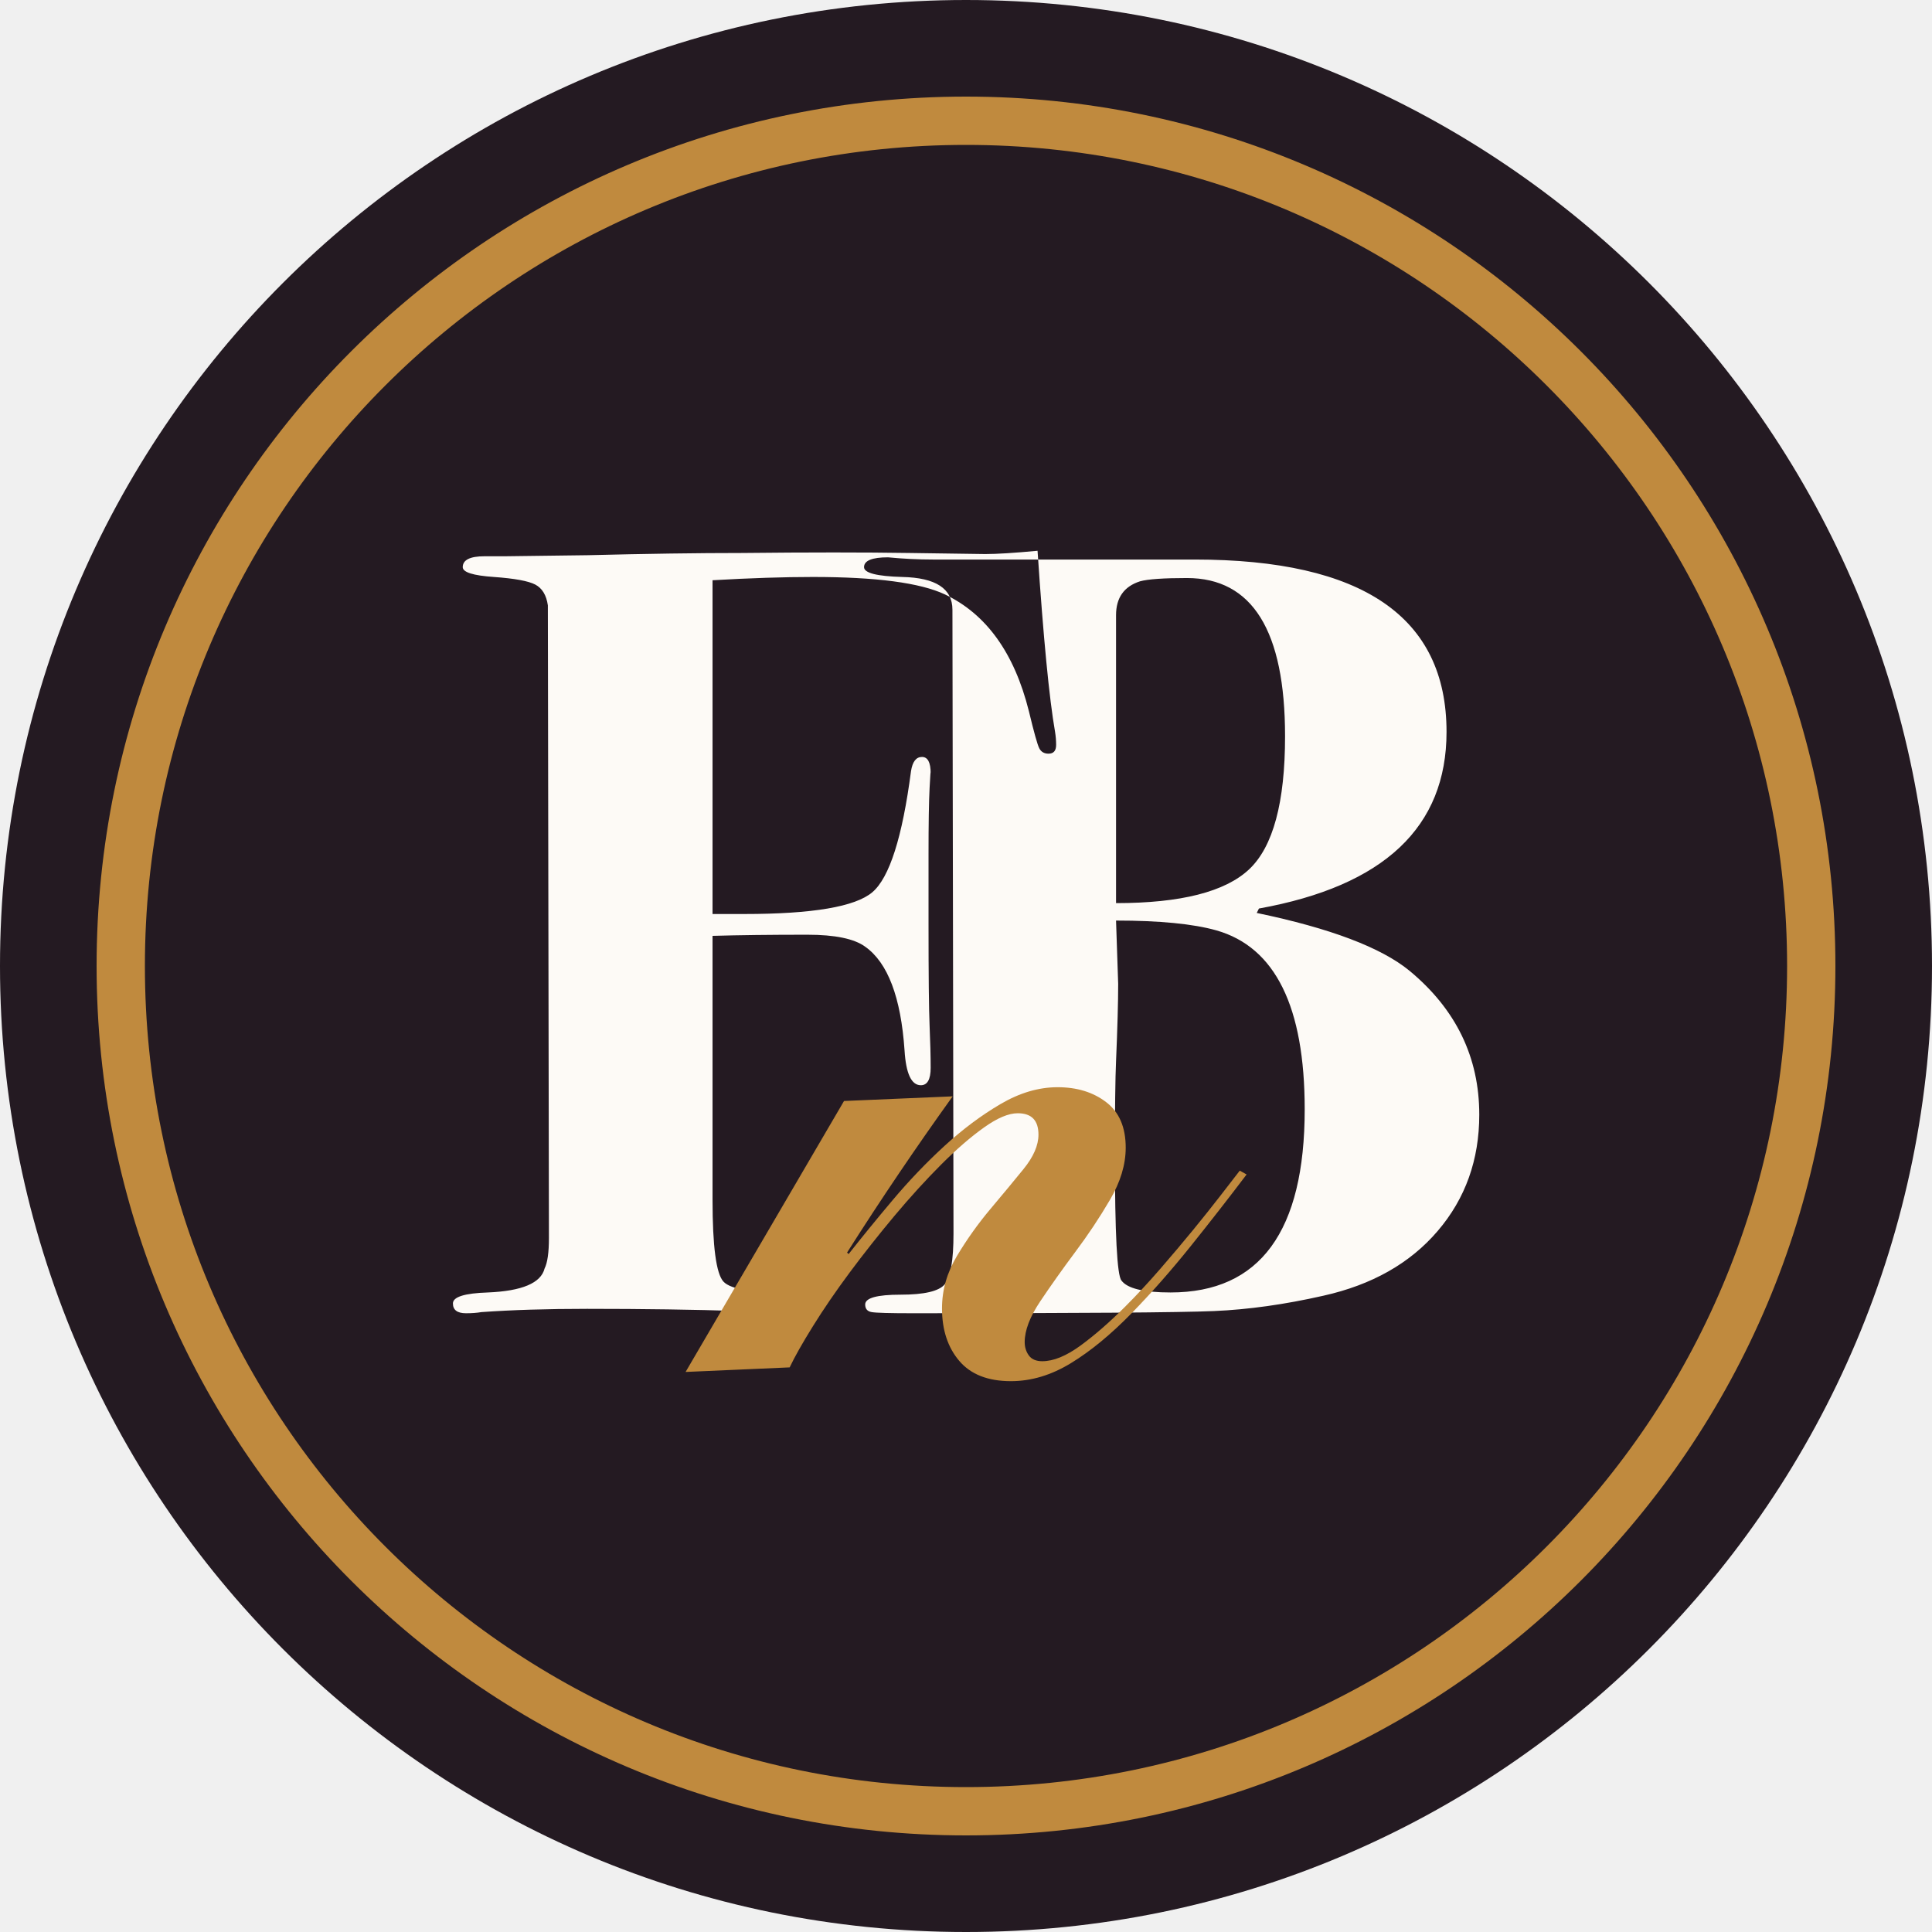
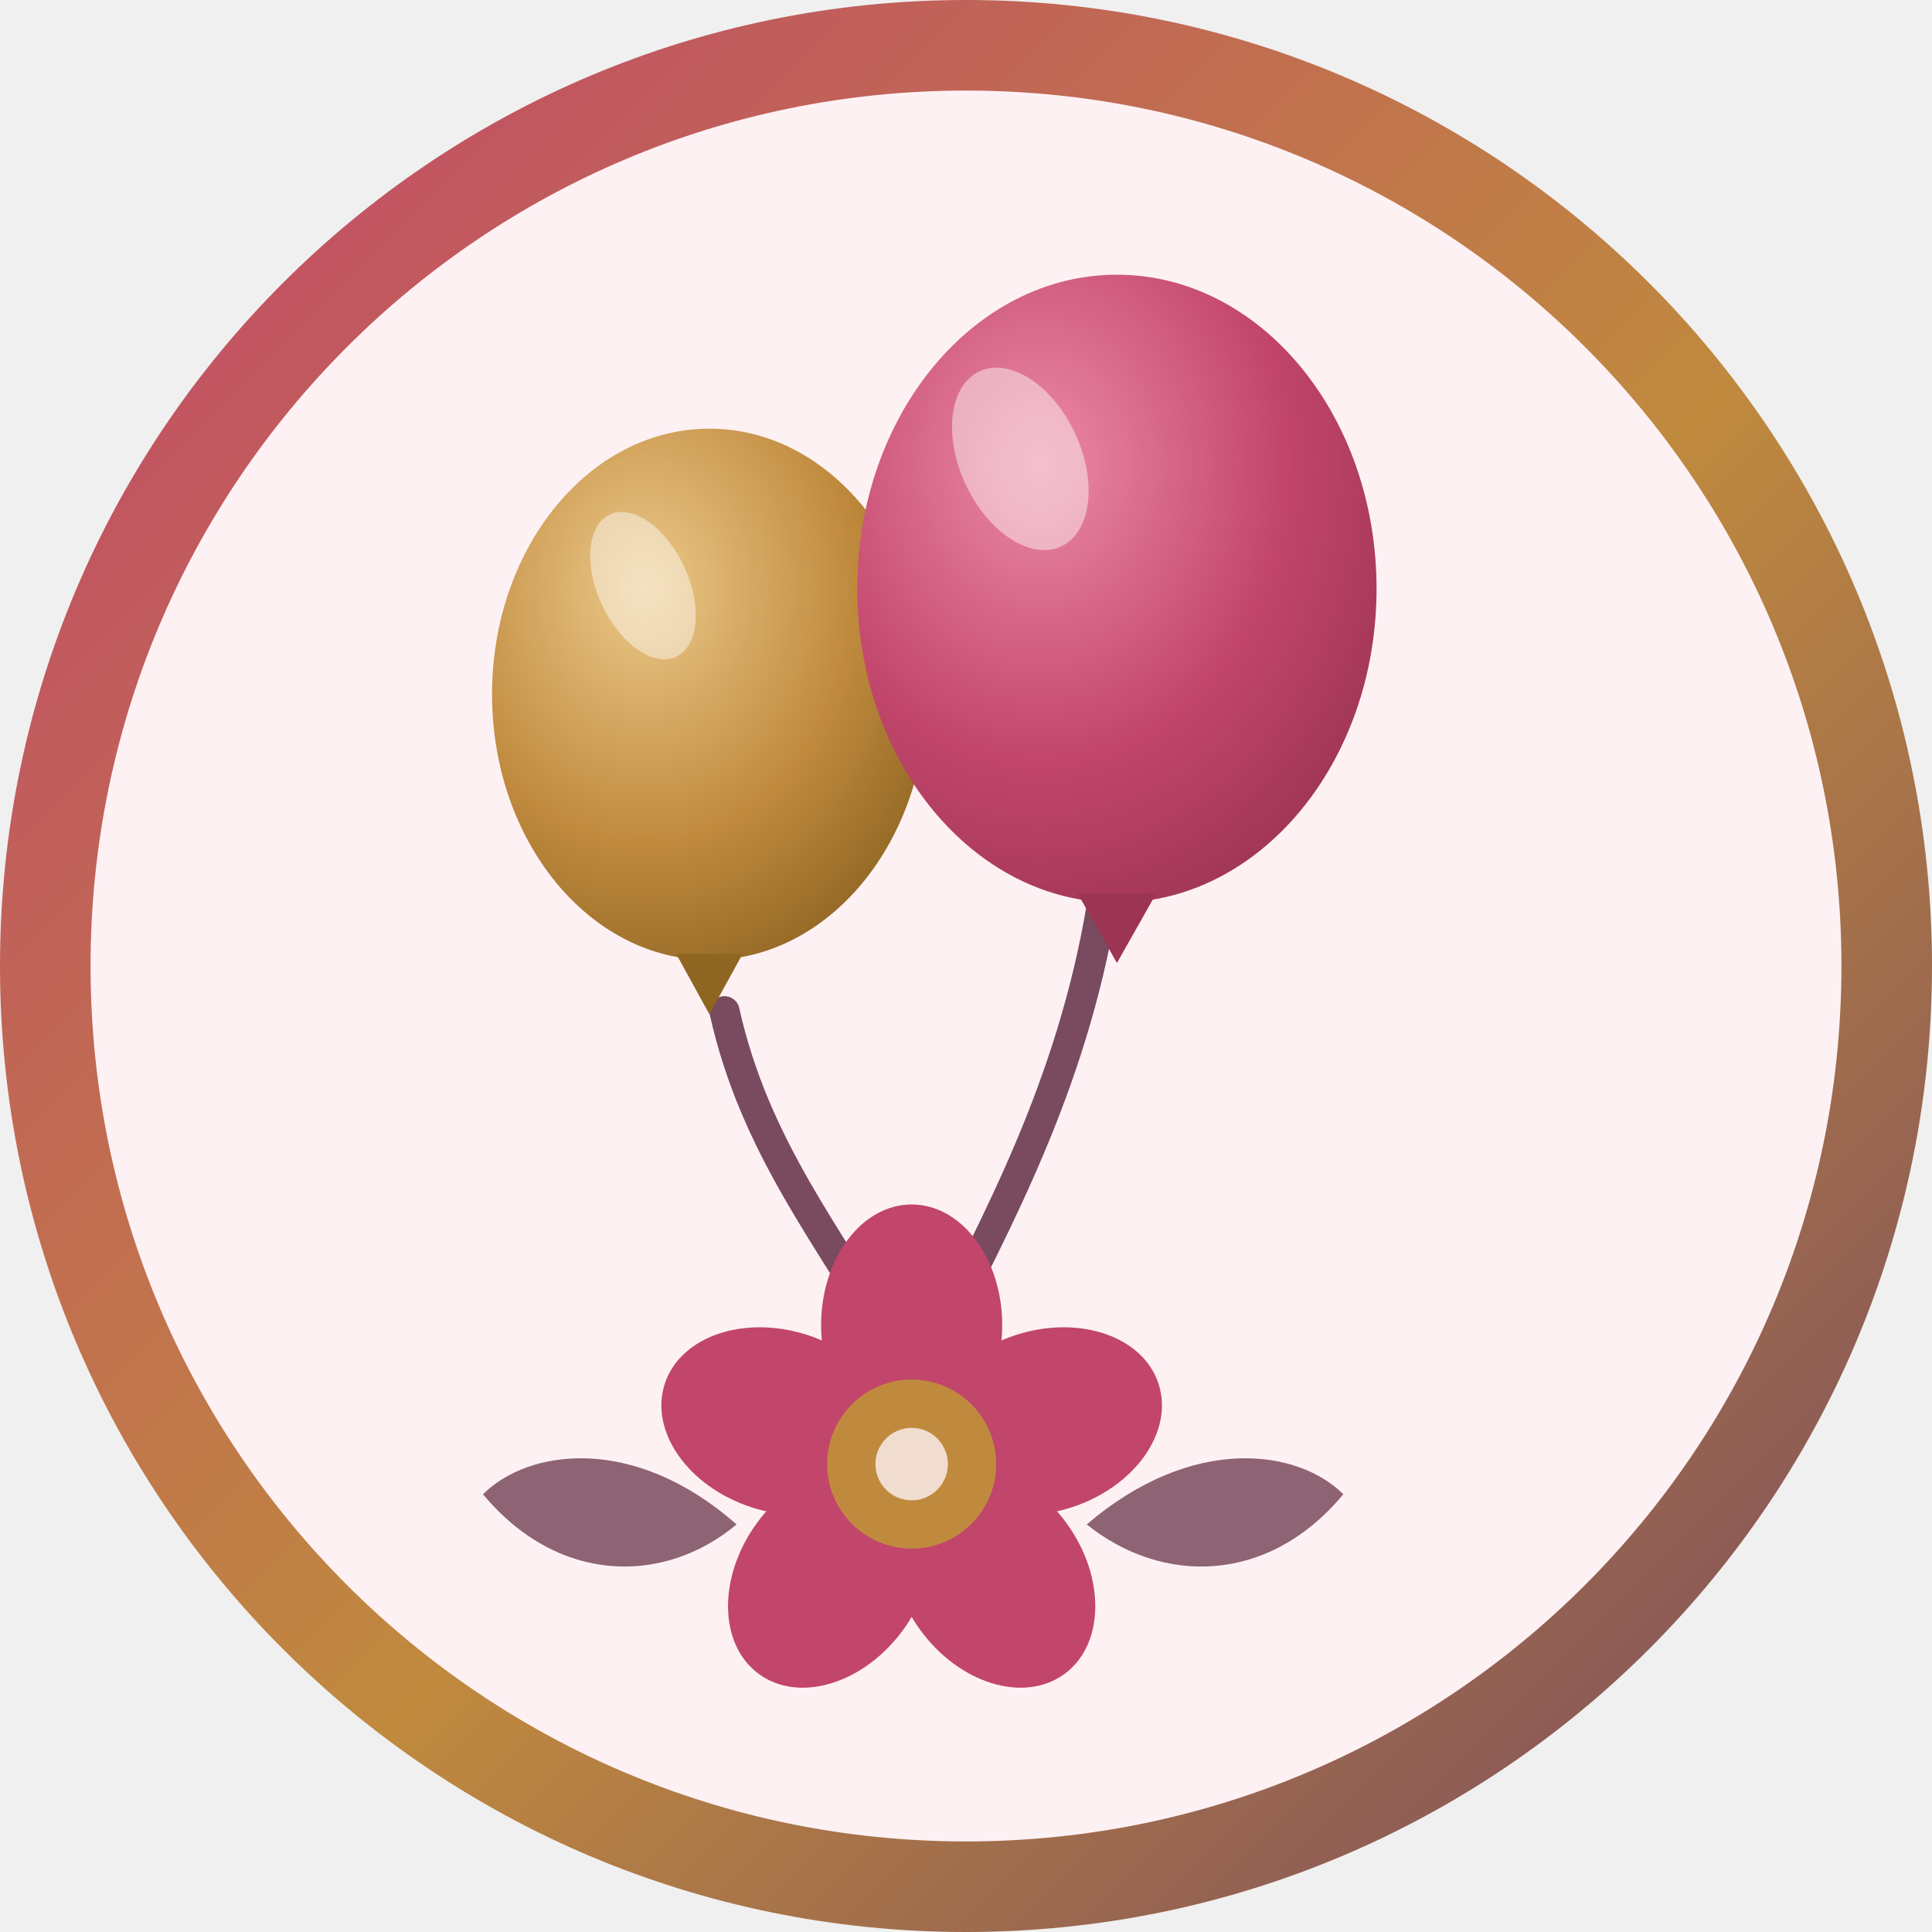
<svg xmlns="http://www.w3.org/2000/svg" viewBox="0 0 64 64" role="img" aria-label="Flowers N Balloons">
-   <circle cx="32.0" cy="32.0" r="32.0" fill="#241a22" />
-   <g transform="translate(14.86 18.21) scale(0.2522)">
-     <path fill-rule="evenodd" d="M79.8 25.64Q79.8 26.79 78.8 26.79Q77.94 26.79 77.58 26.07Q77.22 25.36 76.22 21.2Q73.35 9.74 65.19 5.87Q60.32 3.58 47.85 3.58Q42.12 3.58 34.67 4.01V47.85H38.83Q52.29 47.85 55.66 44.99Q59.03 42.12 60.74 29.08Q61.03 27.22 62.18 27.22Q63.32 27.22 63.32 29.37Q63.32 28.65 63.18 31.3Q63.04 33.95 63.04 39.97V49.28Q63.04 59.31 63.18 62.54Q63.32 65.76 63.32 68.05Q63.32 70.34 62.03 70.34Q60.17 70.34 59.89 65.76Q59.17 55.3 54.73 52.15Q52.58 50.57 47.13 50.57Q39.83 50.57 34.67 50.72V85.39Q34.67 94.56 36.1 96.13Q37.54 97.71 45.99 97.71Q48.57 97.71 48.57 98.85Q48.57 100.14 45.85 100.14Q42.69 100.14 38.25 100Q29.37 99.71 18.19 99.71Q10.32 99.71 4.3 100.14Q3.44 100.29 2.29 100.29Q0.57 100.29 0.57 99Q0.57 97.71 5.16 97.56Q11.89 97.28 12.61 94.41Q13.18 93.27 13.18 90.4L13.04 7.31Q12.75 5.3 11.39 4.58Q10.03 3.87 5.95 3.58Q1.86 3.3 1.86 2.29Q1.86 0.86 4.73 0.86H7.45Q8.02 0.86 18.34 0.72Q29.8 0.43 38.54 0.43Q51.58 0.29 60.6 0.43L70.49 0.57Q72.78 0.57 77.36 0.14Q78.51 17.34 79.66 23.93Q79.8 24.79 79.8 25.64Z M135.38 74.21Q135.38 83.09 129.93 89.47Q124.49 95.85 114.89 97.99Q107.3 99.71 100.56 100Q93.83 100.29 61.02 100.29Q56.44 100.29 55.58 100.14Q54.72 100 54.72 99.14Q54.72 97.85 59.37 97.85Q64.03 97.85 65.17 96.49Q66.32 95.13 66.32 89.83L66.18 7.88Q66.18 3.72 59.59 3.58Q54.57 3.44 54.57 2.29Q54.57 1 57.72 1Q60.73 1.29 63.6 1.29H97.98Q131.08 1.29 131.08 23.93Q131.08 42.69 106.44 47.13L106.15 47.71Q120.62 50.72 126.21 55.3Q135.38 62.89 135.38 74.21ZM109.87 24.5Q109.87 3.72 96.98 3.72Q92.4 3.72 90.82 4.15Q87.67 5.16 87.67 8.6V46.42Q100.42 46.42 105.15 41.98Q109.87 37.54 109.87 24.5ZM112.45 73.5Q112.45 53.3 100.85 50Q96.26 48.71 87.67 48.71L87.95 57.02Q87.95 60.6 87.67 67.19Q87.52 70.49 87.52 79.51Q87.52 94.99 88.38 95.99Q89.53 97.56 94.83 97.56Q112.45 97.56 112.45 73.5Z" fill="#fdfaf6" />
-     <path d="M31.13 108 51.94 72.41 66.21 71.8Q58.98 81.86 52.34 92.32L52.54 92.52Q55.15 89.2 58.37 85.38Q61.59 81.56 65.16 78.29Q68.73 75.02 72.5 72.81Q76.27 70.6 79.99 70.6Q83.81 70.6 86.37 72.56Q88.94 74.52 88.94 78.54Q88.94 81.86 86.88 85.38Q84.82 88.9 82.3 92.26Q79.79 95.63 77.73 98.7Q75.67 101.77 75.67 104.08Q75.67 105.08 76.22 105.84Q76.77 106.59 77.98 106.59Q80.19 106.59 83.01 104.53Q85.82 102.47 88.84 99.45Q91.15 97.14 93.46 94.48Q95.77 91.81 97.79 89.35Q99.8 86.89 101.4 84.82Q103.01 82.76 103.92 81.56L104.82 82.06Q101.4 86.58 97.53 91.41Q93.66 96.24 89.74 100.26Q85.62 104.48 81.75 106.84Q77.88 109.21 73.86 109.21Q69.33 109.21 67.07 106.54Q64.81 103.88 64.81 99.65Q64.81 96.04 66.77 92.77Q68.73 89.5 71.14 86.63Q73.55 83.77 75.51 81.36Q77.48 78.94 77.48 76.83Q77.48 74.02 74.76 74.02Q72.95 74.02 70.34 75.88Q67.72 77.74 64.71 80.75Q61.69 83.77 58.57 87.49Q55.46 91.21 52.69 94.93Q49.93 98.65 47.87 101.97Q45.8 105.29 44.8 107.4Z" fill="#c08a3e" />
+   <defs>
+     <linearGradient id="ring" x1="0" y1="0" x2="1" y2="1">
+       <stop offset="0" stop-color="#c2456b" />
+       <stop offset=".55" stop-color="#c08a3e" />
+       <stop offset="1" stop-color="#7a4a5e" />
+     </linearGradient>
+     <radialGradient id="b1" cx=".35" cy=".3" r=".8">
+       <stop offset="0" stop-color="#ec8aa6" />
+       <stop offset=".6" stop-color="#c2456b" />
+       <stop offset="1" stop-color="#9c3454" />
+     </radialGradient>
+     <radialGradient id="b2" cx=".35" cy=".3" r=".8">
+       <stop offset="0" stop-color="#ecc98a" />
+       <stop offset=".6" stop-color="#c08a3e" />
+       <stop offset="1" stop-color="#8f6522" />
+     </radialGradient>
+   </defs>
+   <circle cx="32" cy="32" r="30.5" fill="#fdf1f4" stroke="url(#ring)" stroke-width="3" />
+   <path d="M24 33.5 C25 38 27.5 41 29.5 44.5" fill="none" stroke="#7a4a5e" stroke-width="1" stroke-linecap="round" />
+   <path d="M36.5 30 C35.5 36 33 40.5 31 44.5" fill="none" stroke="#7a4a5e" stroke-width="1" stroke-linecap="round" />
+   <ellipse cx="23.5" cy="23" rx="7.2" ry="8.8" fill="url(#b2)" />
+   <path d="M22.4 31.6 L24.6 31.6 L23.5 33.6 Z" fill="#8f6522" />
+   <ellipse cx="37" cy="19.5" rx="8.6" ry="10.4" fill="url(#b1)" />
+   <path d="M35.7 29.6 L38.3 29.6 L37 31.9 Z" fill="#9c3454" />
+   <ellipse cx="33.8" cy="15.2" rx="2" ry="3.2" fill="#fff" opacity=".45" transform="rotate(-25 33.8 15.2)" />
+   <ellipse cx="21.3" cy="19.4" rx="1.5" ry="2.6" fill="#fff" opacity=".45" transform="rotate(-25 21.3 19.4)" />
+   <g transform="translate(30.2 48.5)">
+     <g fill="#c2456b">
+       <ellipse cx="0" cy="-4.6" rx="3" ry="4" />
+       <ellipse cx="0" cy="-4.6" rx="3" ry="4" transform="rotate(72)" />
+       <ellipse cx="0" cy="-4.6" rx="3" ry="4" transform="rotate(144)" />
+       <ellipse cx="0" cy="-4.6" rx="3" ry="4" transform="rotate(216)" />
+       <ellipse cx="0" cy="-4.6" rx="3" ry="4" transform="rotate(288)" />
+     </g>
+     <circle r="2.8" fill="#c08a3e" />
+     <circle r="1.2" fill="#fdf1f4" opacity=".8" />
  </g>
-   <circle cx="32.0" cy="32.0" r="28" fill="none" stroke="#c08a3e" stroke-width="1.6" />
+   <path d="M36 50.5 C39.5 47.5 43 48 44.5 49.5 C42 52.5 38.5 52.5 36 50.5 Z" fill="#7a4a5e" opacity=".85" />
+   <path d="M24.4 50.5 C21 47.5 17.5 48 16 49.5 C18.5 52.5 22 52.5 24.4 50.5 Z" fill="#7a4a5e" opacity=".85" />
</svg>
